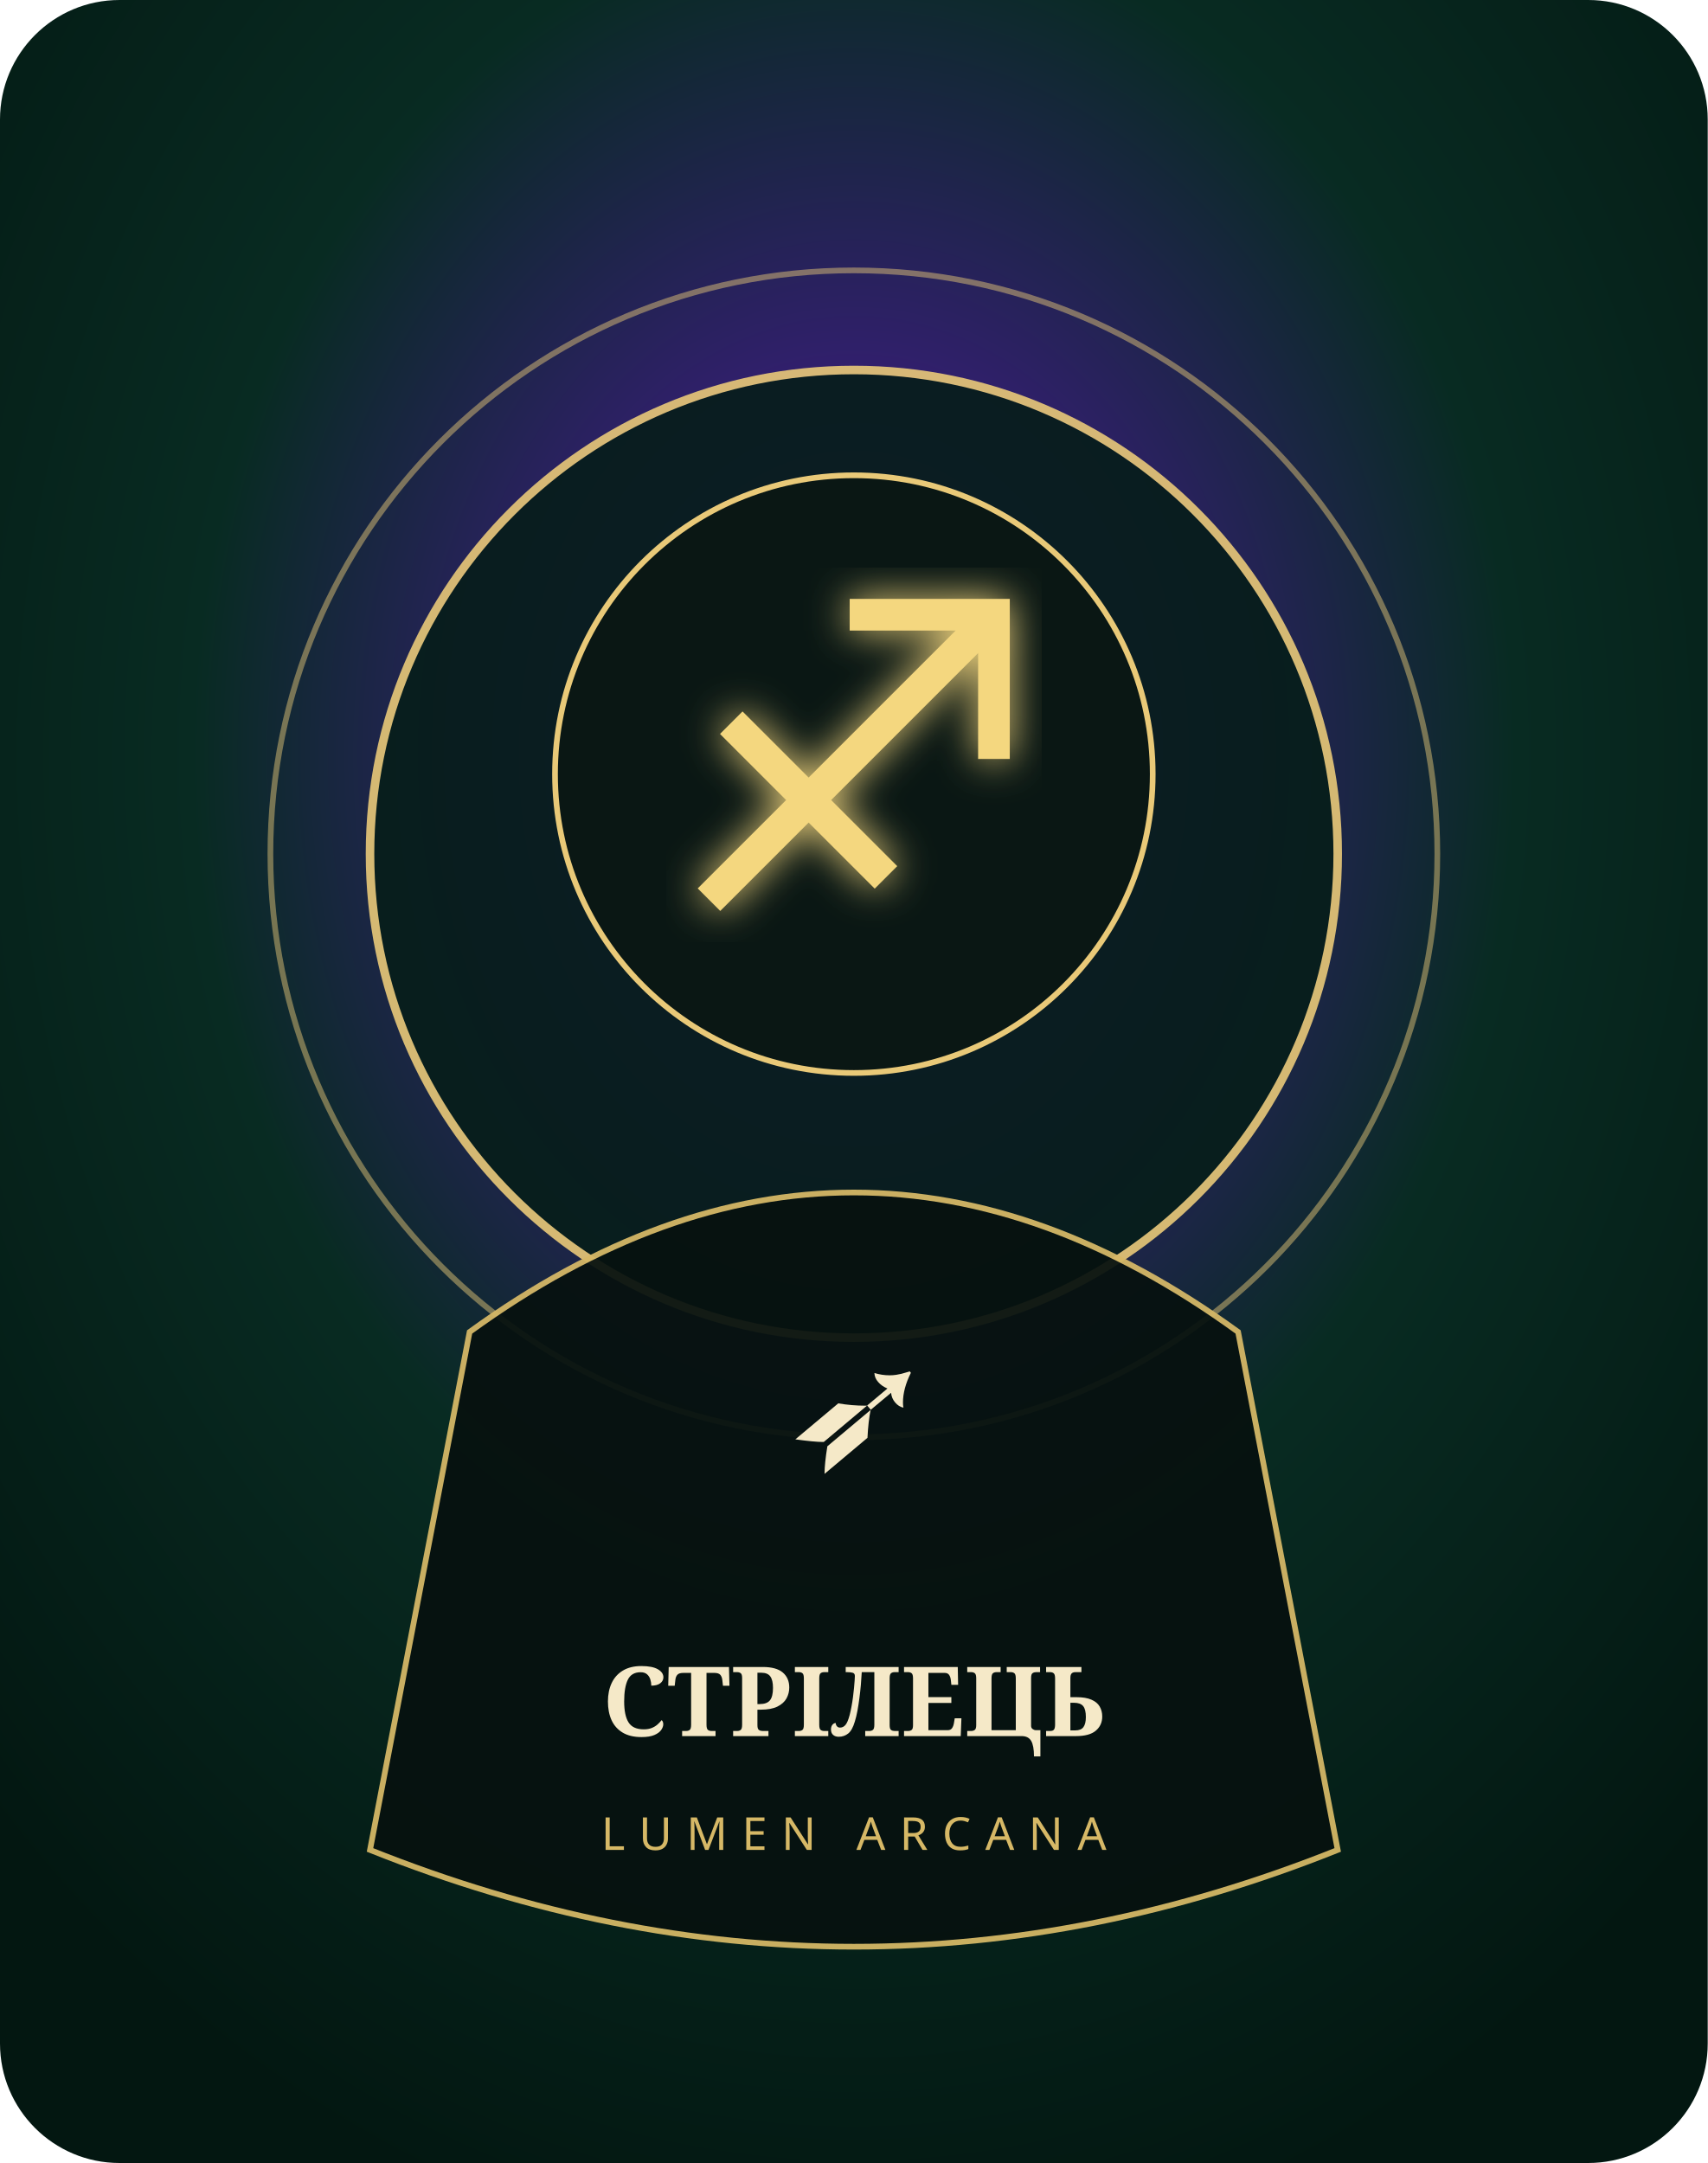
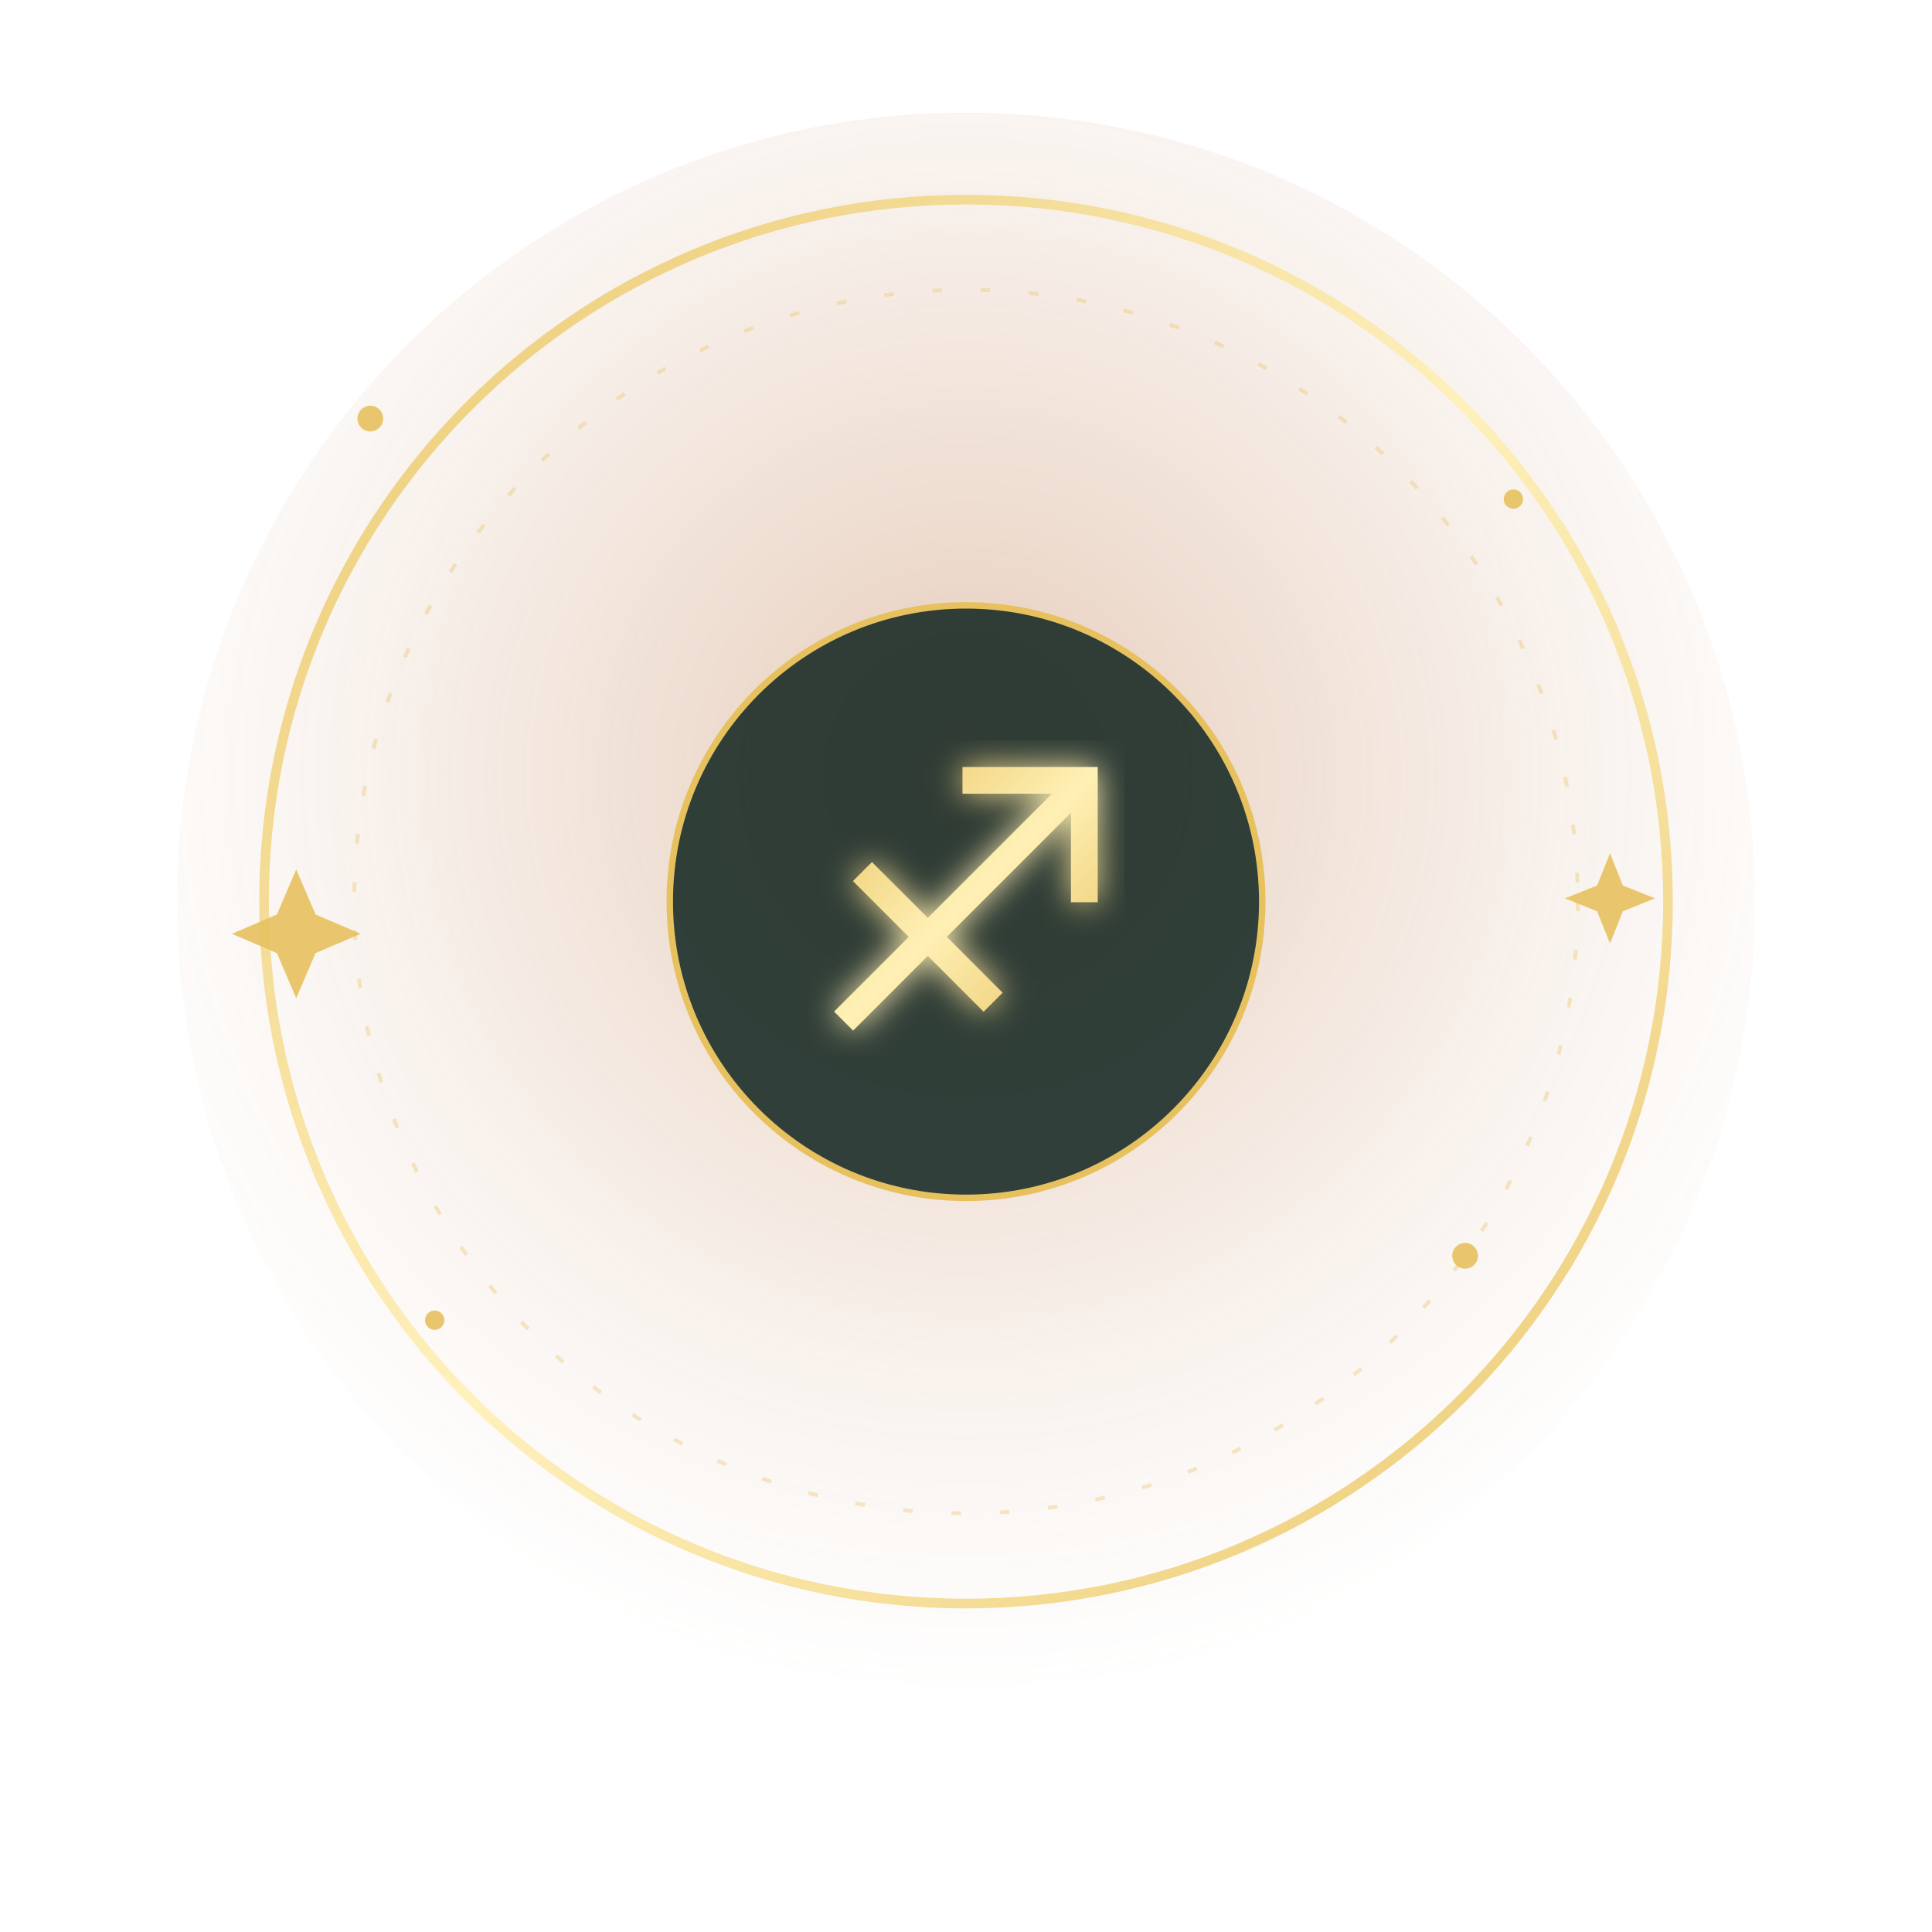
- <svg xmlns="http://www.w3.org/2000/svg" viewBox="0 0 600 760" role="img" aria-labelledby="t d">
+ <svg xmlns="http://www.w3.org/2000/svg" viewBox="0 0 600 600" role="img" aria-labelledby="t d">
  <defs>
-     <radialGradient id="g" cx="50%" cy="35%" r="70%">
-       <stop offset="0" stop-color="hsl(265 78% 38%)" />
-       <stop offset=".55" stop-color="#082b22" />
-       <stop offset="1" stop-color="#031711" />
+     <radialGradient id="a" cx="50%" cy="42%" r="58%">
+       <stop offset="0" stop-color="#b66b36" stop-opacity=".34" />
+       <stop offset=".68" stop-color="#b66b36" stop-opacity=".08" />
+       <stop offset="1" stop-color="#b66b36" stop-opacity="0" />
    </radialGradient>
+     <linearGradient id="g" x1="0" y1="0" x2="1" y2="1">
+       <stop stop-color="#e7c15e" />
+       <stop offset=".5" stop-color="#fff0b5" />
+       <stop offset="1" stop-color="#e7c15e" />
+     </linearGradient>
    <filter id="gl">
-       <feGaussianBlur stdDeviation="7" result="b" />
+       <feGaussianBlur stdDeviation="5" result="b" />
      <feMerge>
        <feMergeNode in="b" />
        <feMergeNode in="SourceGraphic" />
      </feMerge>
    </filter>
  </defs>
-   <rect width="600" height="760" rx="42" fill="url(#g)" />
-   <circle cx="300" cy="300" r="205" fill="none" stroke="#e9c978" stroke-width="2" opacity=".48" />
-   <circle cx="300" cy="300" r="170" fill="#061d18" stroke="#e9c978" stroke-width="3" opacity=".9" />
-   <path d="M165 468 Q300 370 435 468 L470 650 Q300 718 130 650Z" fill="#06110f" stroke="#d6b866" stroke-width="2" opacity=".94" />
-   <circle cx="300" cy="272" r="105" fill="#0a1714" stroke="#e9c978" stroke-width="2" />
-   <text x="300" y="320" text-anchor="middle" font-size="150" font-family="serif" fill="#f4d77f" filter="url(#gl)">♐</text>
-   <text x="300" y="520" text-anchor="middle" font-size="58" font-family="serif" fill="#f5e9c8">➶</text>
-   <text x="300" y="610" text-anchor="middle" font-size="34" font-family="serif" font-weight="700" fill="#f5e9c8">СТРІЛЕЦЬ</text>
-   <text x="300" y="650" text-anchor="middle" font-size="16" font-family="sans-serif" letter-spacing="5" fill="#d6b866">LUMEN ARCANA</text>
+   <circle cx="300" cy="280" r="245" fill="url(#a)" />
+   <circle cx="300" cy="280" r="218" fill="none" stroke="url(#g)" stroke-width="3" opacity=".88" />
+   <circle cx="300" cy="280" r="190" fill="none" stroke="#e7c15e" stroke-width="1.2" opacity=".35" stroke-dasharray="3 12" />
+   <g fill="none" stroke="url(#g)" stroke-width="12" stroke-linecap="round" stroke-linejoin="round" filter="url(#gl)">M165 405 L425 145 M315 145 L425 145 L425 255 M205 185 L385 365 M165 365 L205 405 L165 445</g>
+   <circle cx="300" cy="280" r="92" fill="#071b17" fill-opacity=".82" stroke="#e7c15e" stroke-width="2" />
+   <text x="300" y="320" text-anchor="middle" font-size="112" font-family="Georgia,'Times New Roman','Segoe UI Symbol',serif" fill="url(#g)" filter="url(#gl)">♐</text>
+   <g fill="#e7c15e" opacity=".9">
+     <circle cx="115" cy="130" r="4" />
+     <circle cx="470" cy="155" r="3" />
+     <circle cx="455" cy="390" r="4" />
+     <circle cx="135" cy="410" r="3" />
+     <path d="M92 270 l6 14 14 6-14 6-6 14-6-14-14-6 14-6Z" />
+     <path d="M500 265 l4 10 10 4-10 4-4 10-4-10-10-4 10-4Z" />
+   </g>
</svg>
